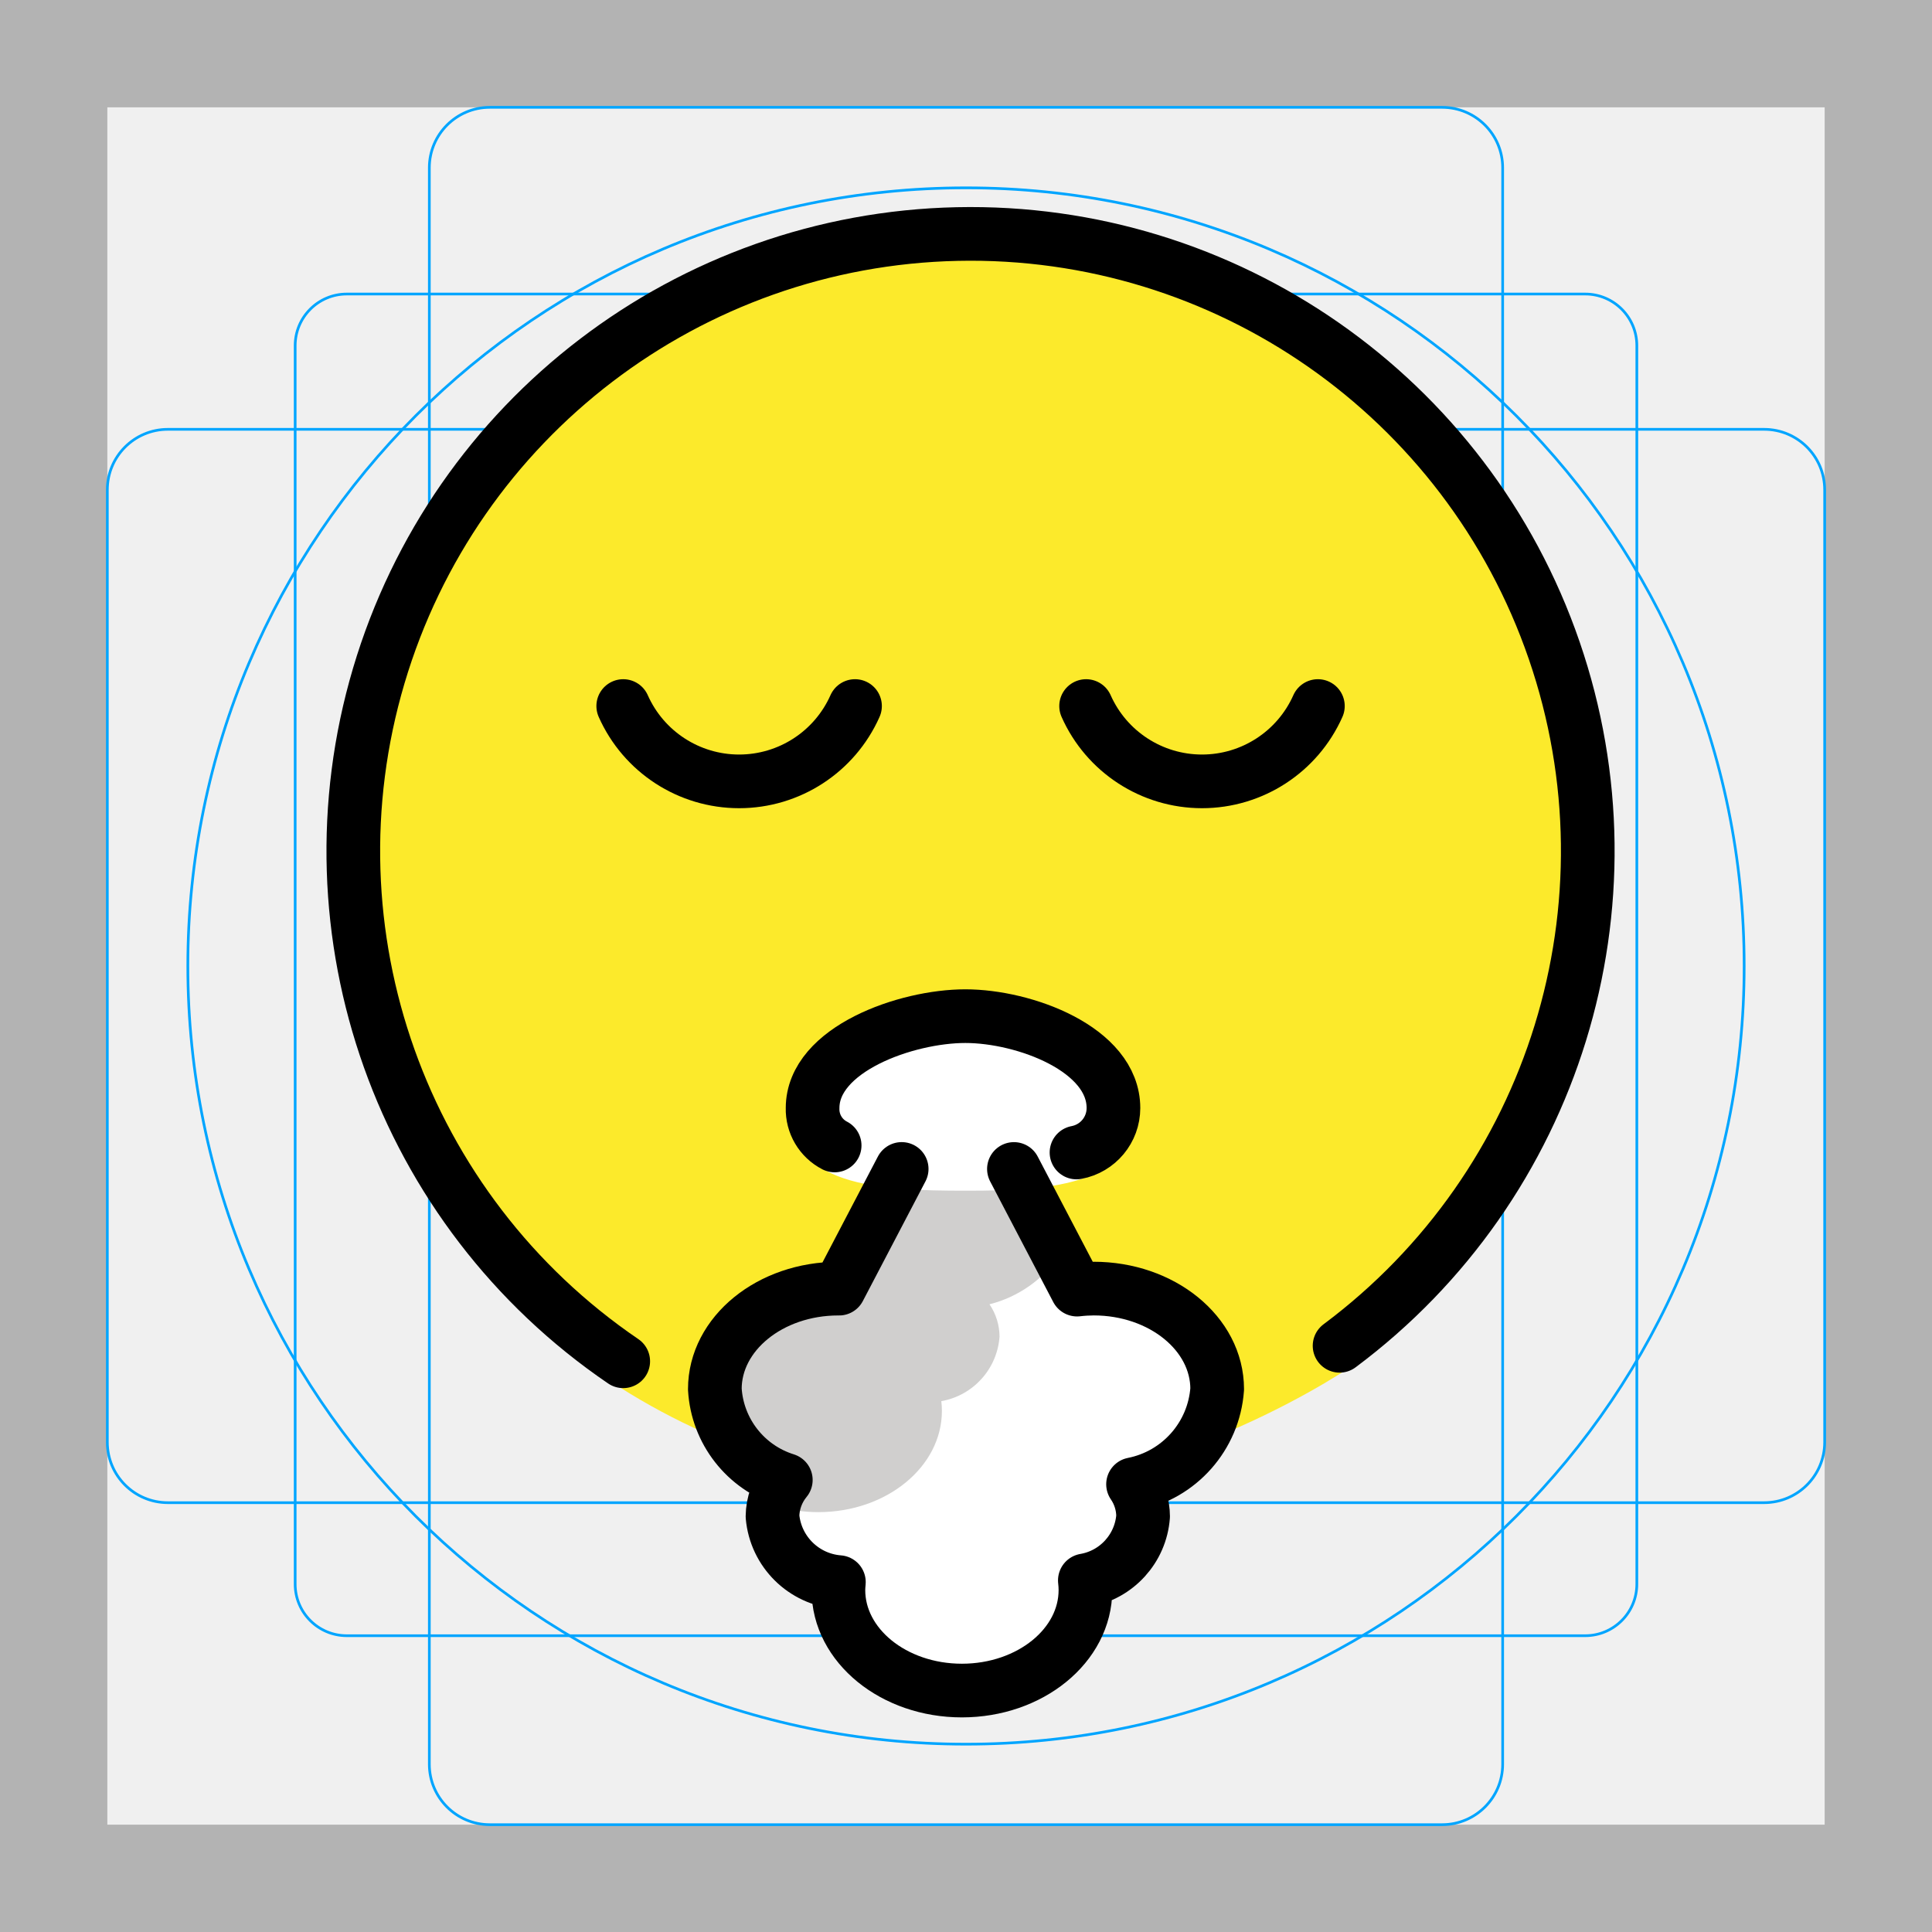
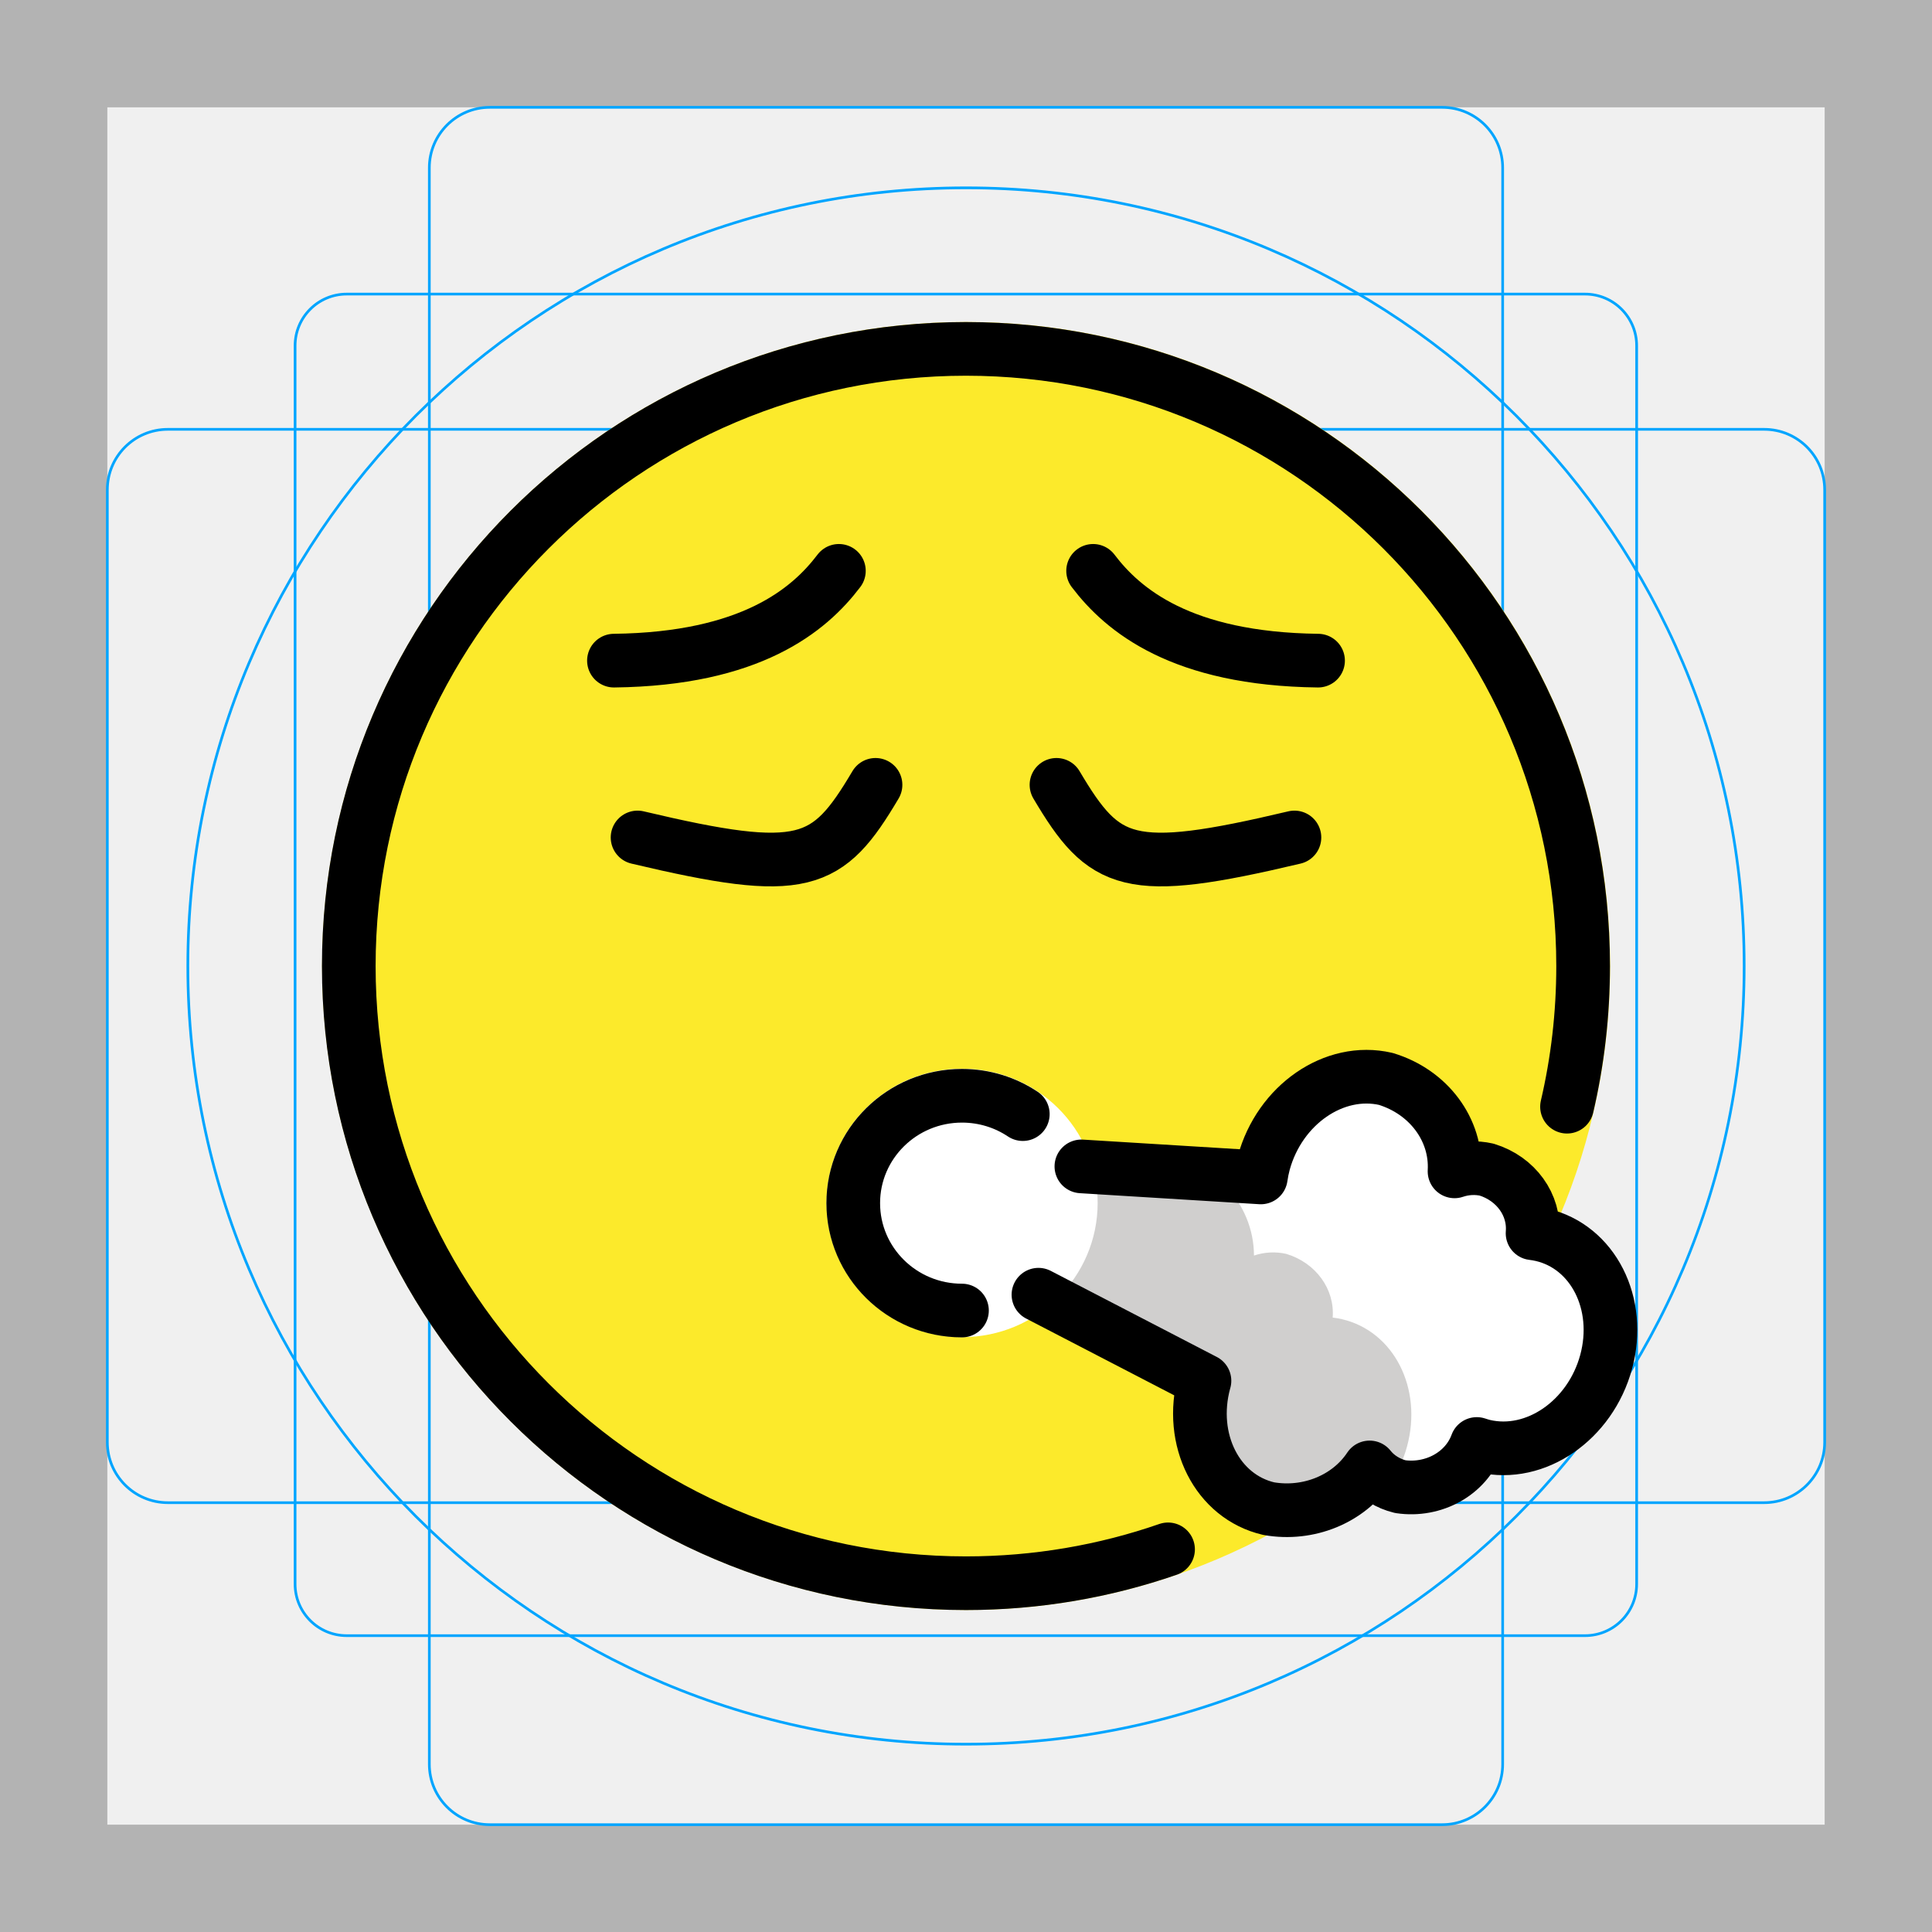
- <svg xmlns="http://www.w3.org/2000/svg" id="emoji" viewBox="0 0 72 72">
+ <svg xmlns="http://www.w3.org/2000/svg" id="emoji" version="1.1" viewBox="0 0 72 72">
  <g id="grid">
-     <path transform="translate(0 0)" fill="#b3b3b3" d="M68,4V68H4V4H68m4-4H0V72H72Z" />
-     <path transform="translate(0 0)" fill="none" stroke="#00a5ff" stroke-miterlimit="10" stroke-width="0.1" d="M12.923,10.958H59.077A1.923,1.923,0,0,1,61,12.881h0V59.035a1.923,1.923,0,0,1-1.923,1.923H12.923A1.923,1.923,0,0,1,11,59.035h0V12.881a1.923,1.923,0,0,1,1.923-1.923Z" />
-     <rect x="16" y="4" rx="2.254" width="40" height="64" fill="none" stroke="#00a5ff" stroke-miterlimit="10" stroke-width="0.1" />
-     <rect x="4" y="16" rx="2.254" width="64" height="40" fill="none" stroke="#00a5ff" stroke-miterlimit="10" stroke-width="0.1" />
-     <circle cx="36" cy="36" r="29" fill="none" stroke="#00a5ff" stroke-miterlimit="10" stroke-width="0.1" />
+     <path d="M68,4v64H4V4H68 M72,0H0v72h72V0z" fill="#B3B3B3" />
+     <path d="m12.92 10.96h46.15c1.062 0 1.923 0.861 1.923 1.923v46.15c0 1.062-0.861 1.923-1.923 1.923h-46.15c-1.062 0-1.923-0.861-1.923-1.923v-46.15c0-1.062 0.861-1.923 1.923-1.923z" fill="none" stroke="#00A5FF" stroke-miterlimit="10" stroke-width=".1" />
+     <path d="M18.254,4h35.493C54.991,4,56,5.009,56,6.254 v59.493C56,66.991,54.991,68,53.746,68H18.254C17.009,68,16,66.991,16,65.746V6.254C16,5.009,17.009,4,18.254,4z" fill="none" stroke="#00A5FF" stroke-miterlimit="10" stroke-width=".1" />
+     <path d="M68,18.254v35.493 C68,54.991,66.991,56,65.746,56H6.254C5.009,56,4,54.991,4,53.746V18.254C4,17.009,5.009,16,6.254,16h59.493 C66.991,16,68,17.009,68,18.254z" fill="none" stroke="#00A5FF" stroke-miterlimit="10" stroke-width=".1" />
+     <circle cx="36" cy="36" r="29" fill="none" stroke="#00A5FF" stroke-miterlimit="10" stroke-width=".1" />
  </g>
-   <g id="color">
-     <path transform="translate(0 0)" fill="#fcea2b" d="M22.729,51.462a23.883,23.883,0,1,1,27.72-.599s-6.651,4.641-14.279,4.641A24.459,24.459,0,0,1,22.729,51.462Z" />
-     <path transform="translate(0 0)" fill="#d0cfce" d="M40.452,59.156a3.144,3.144,0,0,0-.022-.362,2.634,2.634,0,0,0,2.17-2.406,2.158,2.158,0,0,0-.375-1.205,3.922,3.922,0,0,0,3.136-3.575c-.001-2.084-2.062-3.773-4.604-3.772a5.608,5.608,0,0,0-.619.038l-2.302-5.29H33.632L31.269,47.84l-.027-.001c-2.542,0-4.603,1.69-4.602,3.774a3.802,3.802,0,0,0,2.645,3.41,2.19,2.19,0,0,0-.496,1.369,2.705,2.705,0,0,0,2.474,2.467c-.009.099-.018.199-.018.3.001,2.084,2.062,3.773,4.604,3.772S40.453,61.24,40.452,59.156Z" />
-     <path transform="translate(0 0)" fill="#fff" d="M40.452,59.301a3.16,3.16,0,0,0-.022-.361,2.635,2.635,0,0,0,2.17-2.406,2.158,2.158,0,0,0-.375-1.205,3.922,3.922,0,0,0,3.136-3.575c-.001-2.084-2.062-3.773-4.604-3.772a5.608,5.608,0,0,0-.619.038l-.647-1.246a4.485,4.485,0,0,1-2.616,1.833,2.158,2.158,0,0,1,.375,1.205,2.634,2.634,0,0,1-2.17,2.405,3.145,3.145,0,0,1,.022.362c0,2.084-2.06,3.773-4.602,3.774a5.479,5.479,0,0,1-1.659-.256,2.063,2.063,0,0,0-.052.44,2.705,2.705,0,0,0,2.474,2.467c-.009.099-.018.199-.018.3.001,2.084,2.062,3.772,4.604,3.772S40.453,61.385,40.452,59.301Z" />
-     <path transform="translate(0 0)" fill="#fff" d="M36.022,38.679c2.292.005,6.382.968,6.382,2.423,0,3.06-3.09,3.273-6.404,3.272-3.291,0-6.624-.162-6.624-3.181C29.376,40.143,33.54,38.674,36.022,38.679Z" />
+   <g id="color" transform="translate(-.4657 .2794)">
+     <circle cx="36.47" cy="35.72" r="24" fill="#fcea2b" stroke-width="1.044" />
+     <path transform="translate(.4657 -.2794)" d="m57.36 46c-0.112-0.026-0.226-0.045-0.341-0.059 0.083-1.062-0.629-2.04-1.727-2.373-0.4-0.091-0.82-0.069-1.206 0.062 0.079-1.556-0.98-2.968-2.586-3.451-1.934-0.447-3.982 0.953-4.574 3.128-0.047 0.177-0.083 0.356-0.109 0.537l-5.927 0.071-1.36 4.372 5.186 3.136-0.007 0.023c-0.593 2.175 0.495 4.301 2.429 4.748 1.483 0.263 2.988-0.346 3.782-1.53 0.285 0.354 0.692 0.607 1.155 0.718 1.248 0.187 2.459-0.483 2.866-1.586 0.09 0.029 0.18 0.058 0.274 0.08 1.934 0.447 3.982-0.953 4.574-3.128s-0.495-4.301-2.43-4.748z" fill="#d0cfce" stroke-width="2.155" />
+     <path transform="translate(.4657 -.2794)" d="m57.49 46.03a3.024 2.787 0.003 0 0-0.34-0.059 2.521 2.324 0.003 0 0-1.727-2.373 2.065 1.904 0.003 0 0-1.206 0.062 3.754 3.46 0.003 0 0-2.586-3.451c-1.934-0.447-3.982 0.953-4.574 3.128a5.366 4.946 0.003 0 0-0.109 0.537l-1.307 0.286a4.292 3.956 0.003 0 1 1.091 2.631 2.066 1.904 0.003 0 1 1.206-0.062 2.521 2.323 0.003 0 1 1.727 2.373 3.01 2.774 0.003 0 1 0.341 0.059c1.934 0.448 3.022 2.573 2.429 4.748a5.243 4.833 0.003 0 1-0.625 1.364 1.974 1.819 0.003 0 0 0.396 0.139 2.589 2.386 0.003 0 0 2.866-1.586c0.09 0.029 0.18 0.058 0.274 0.08 1.934 0.447 3.982-0.953 4.574-3.128s-0.496-4.301-2.43-4.748z" fill="#fff" stroke-width="2.346" />
+     <ellipse cx="36.32" cy="44.55" rx="5.052" ry="5.002" fill="#fff" stroke-width="2.497" />
  </g>
-   <g id="line">
-     <path transform="translate(0 0)" fill="none" stroke="#000" stroke-linecap="round" stroke-linejoin="round" stroke-width="2" d="M33.603,43.563l-2.334,4.461-.027-.001c-2.542,0-4.603,1.677-4.602,3.746a3.778,3.778,0,0,0,2.645,3.385,2.164,2.164,0,0,0-.496,1.359,2.694,2.694,0,0,0,2.474,2.448c-.009.098-.018.197-.018.297.001,2.068,2.062,3.745,4.604,3.744s4.603-1.677,4.602-3.746a3.097,3.097,0,0,0-.022-.359A2.622,2.622,0,0,0,42.6,56.51a2.132,2.132,0,0,0-.375-1.196,3.902,3.902,0,0,0,3.136-3.548c-.001-2.068-2.062-3.745-4.604-3.744a5.657,5.657,0,0,0-.619.038l-2.352-4.496" />
-     <path transform="translate(0 0)" fill="none" stroke="#000" stroke-linecap="round" stroke-linejoin="round" stroke-width="2" d="M23.226,50.731a23.001,23.001,0,1,1,26.696-.577" />
-     <path transform="translate(0 0)" fill="none" stroke="#000" stroke-linecap="round" stroke-miterlimit="10" stroke-width="2" d="M40.476,26.312a4.726,4.726,0,0,0,8.638,0" />
-     <path transform="translate(0 0)" fill="none" stroke="#000" stroke-linecap="round" stroke-miterlimit="10" stroke-width="2" d="M23.226,26.312a4.726,4.726,0,0,0,8.638,0" />
-     <path transform="translate(0 0)" fill="none" stroke="#000" stroke-linecap="round" stroke-linejoin="round" stroke-width="2" d="M31.105,42.688a1.516,1.516,0,0,1-.822-1.394c0-2.198,3.494-3.425,5.692-3.425s5.52,1.227,5.52,3.425A1.685,1.685,0,0,1,40.118,42.95" />
+   <g id="line" fill="none" stroke="#000" stroke-linecap="round" stroke-linejoin="round" stroke-width="2">
+     <path d="m43.53 57.74c-2.36 0.818-4.894 1.262-7.532 1.262-12.7 0-23-10.3-23-23s10.3-23 23-23 23 10.3 23 23c0 1.803-0.207 3.557-0.6 5.241" stroke-miterlimit="10" />
+     <path d="m35.85 48.84c-2.238 0-4.052-1.792-4.052-4.002s1.814-4.002 4.052-4.002c0.84 0 1.62 0.252 2.267 0.684" stroke-linecap="round" stroke-linejoin="round" stroke-miterlimit="10" />
+     <path d="m22.88 24.62c5.102-0.061 7.273-1.882 8.383-3.346" stroke-miterlimit="10" />
+     <path d="m49.12 24.62c-5.102-0.061-7.273-1.882-8.383-3.346" stroke-miterlimit="10" />
+     <path d="m48.24 31.21c-6.199 1.47-7.079 1.059-8.868-1.961" stroke-miterlimit="10" />
+     <path d="m23.76 31.21c6.199 1.47 7.079 1.059 8.868-1.961" stroke-miterlimit="10" />
+     <path d="m38.7 48.25 6.187 3.208-0.007 0.023c-0.593 2.175 0.484 4.298 2.403 4.742 1.477 0.258 2.974-0.353 3.758-1.536 0.281 0.353 0.686 0.605 1.145 0.716 1.244 0.182 2.448-0.49 2.849-1.59 0.089 0.029 0.179 0.058 0.272 0.08 1.92 0.444 3.956-0.959 4.548-3.134 0.592-2.175-0.484-4.298-2.403-4.742-0.112-0.025-0.224-0.045-0.338-0.058 0.087-1.058-0.618-2.035-1.71-2.37-0.397-0.09-0.814-0.067-1.198 0.064 0.086-1.549-0.963-2.96-2.562-3.445-1.92-0.444-3.956 0.959-4.548 3.134-0.047 0.177-0.083 0.356-0.109 0.537l-6.687-0.411" fill="none" stroke="#000" stroke-linecap="round" stroke-linejoin="round" />
  </g>
</svg>
